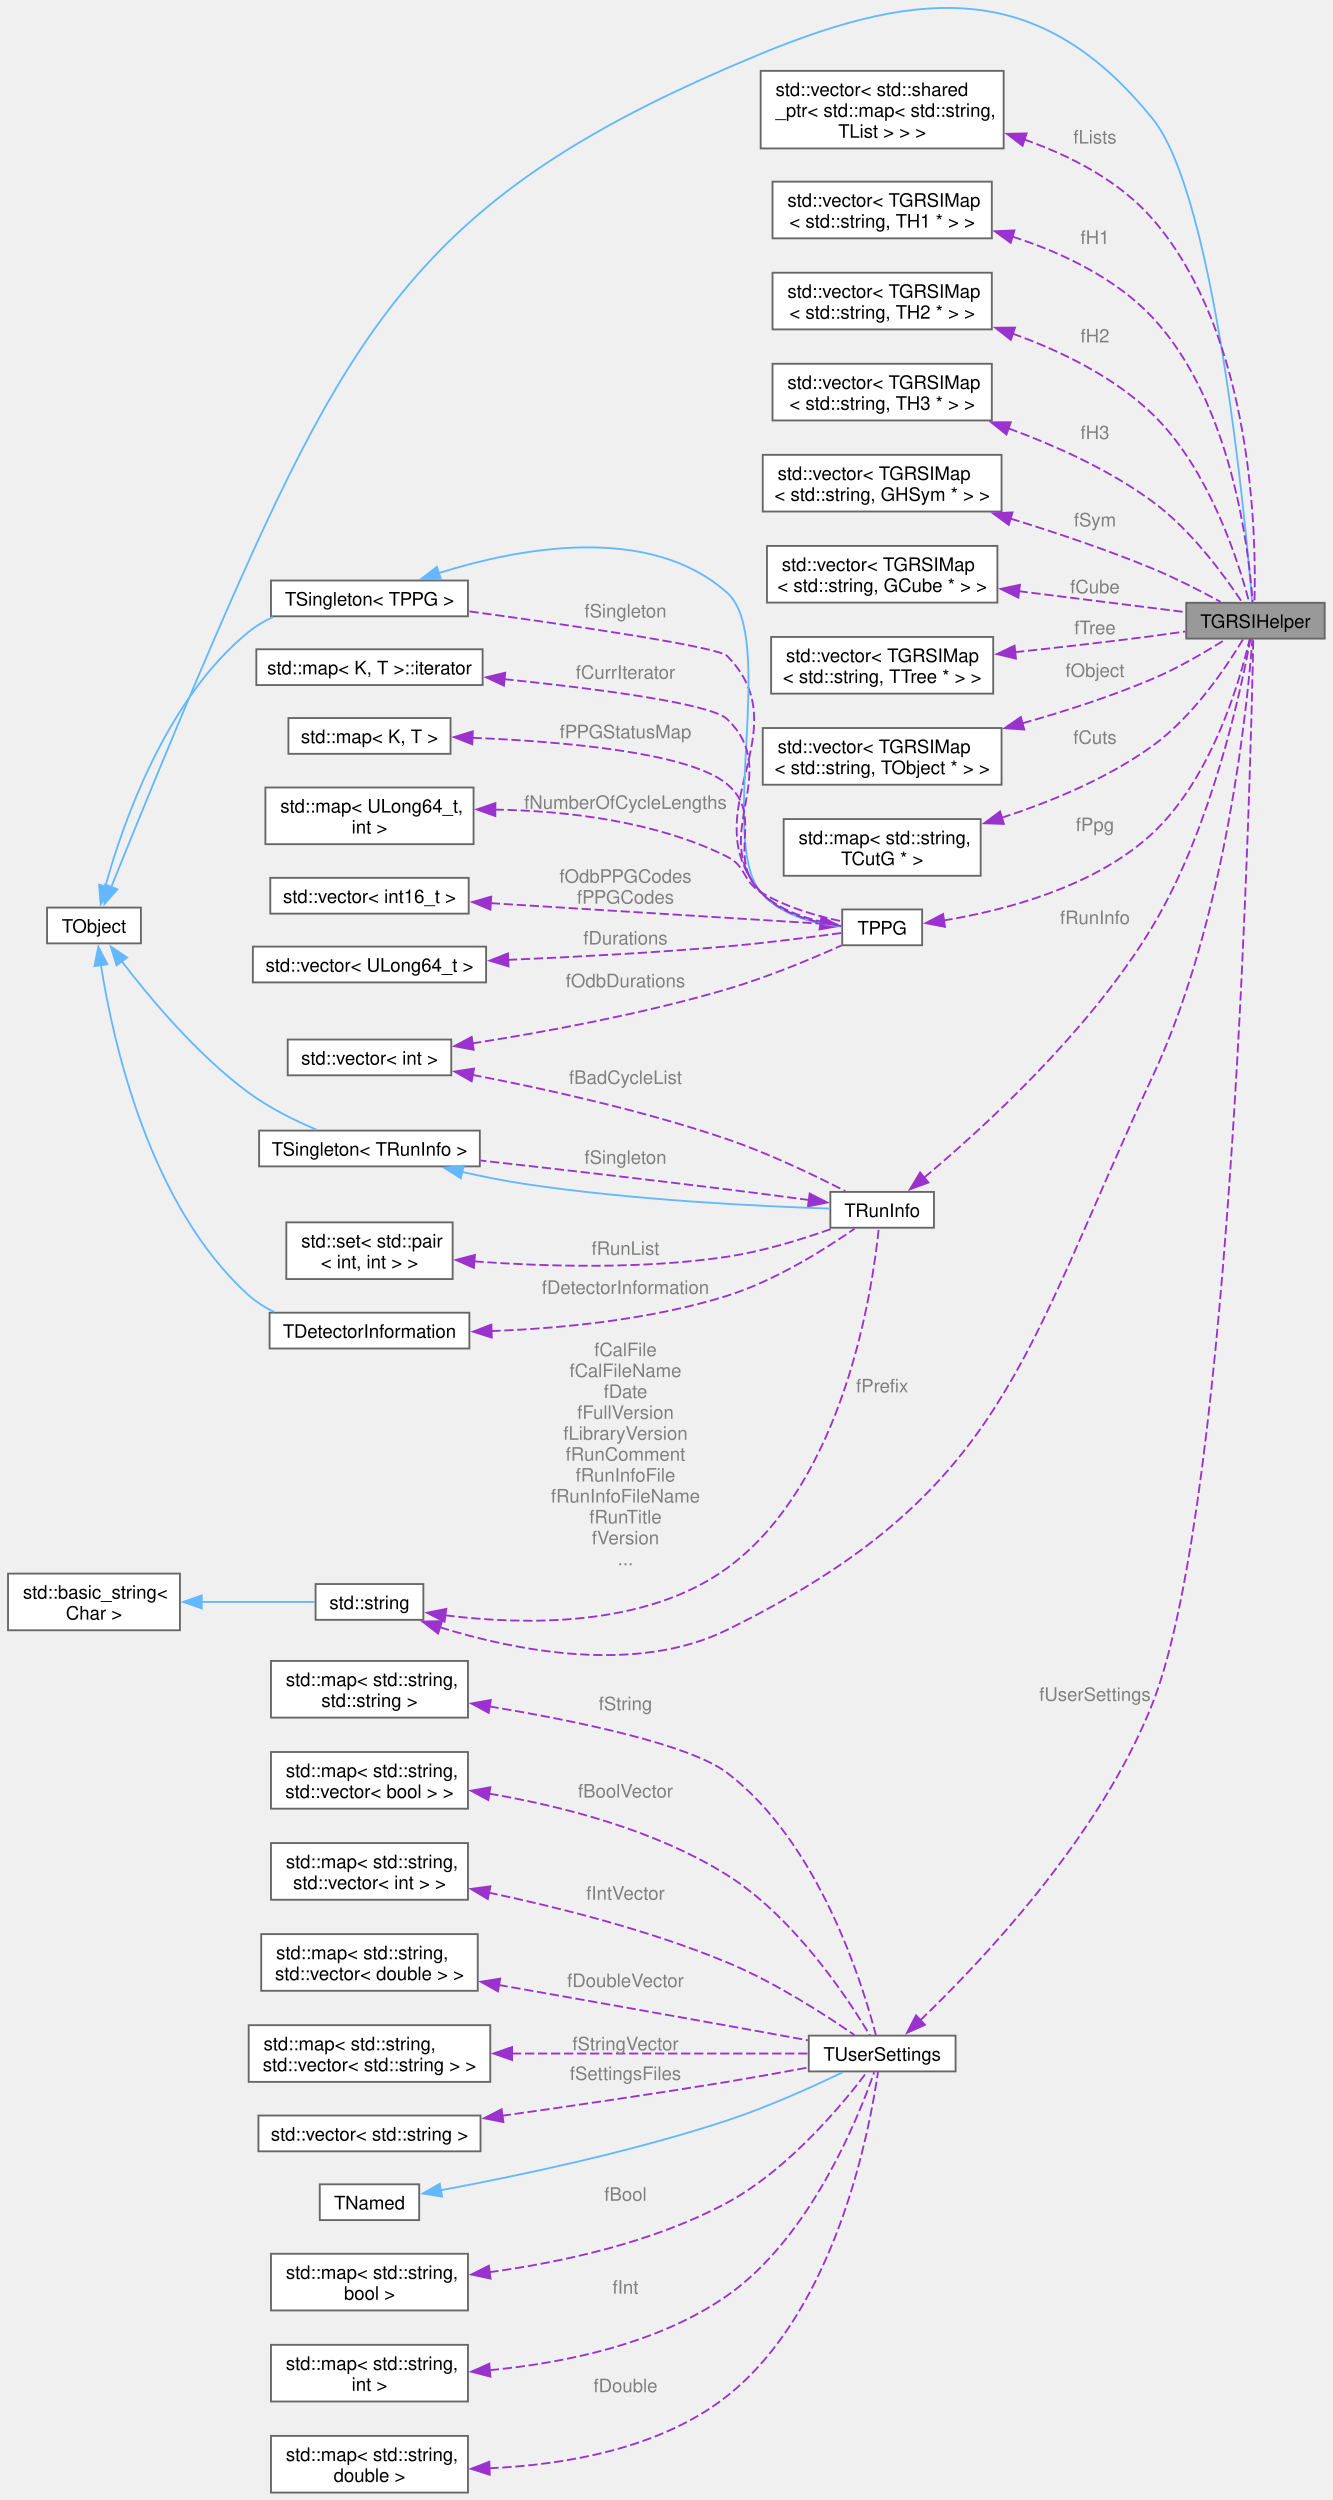
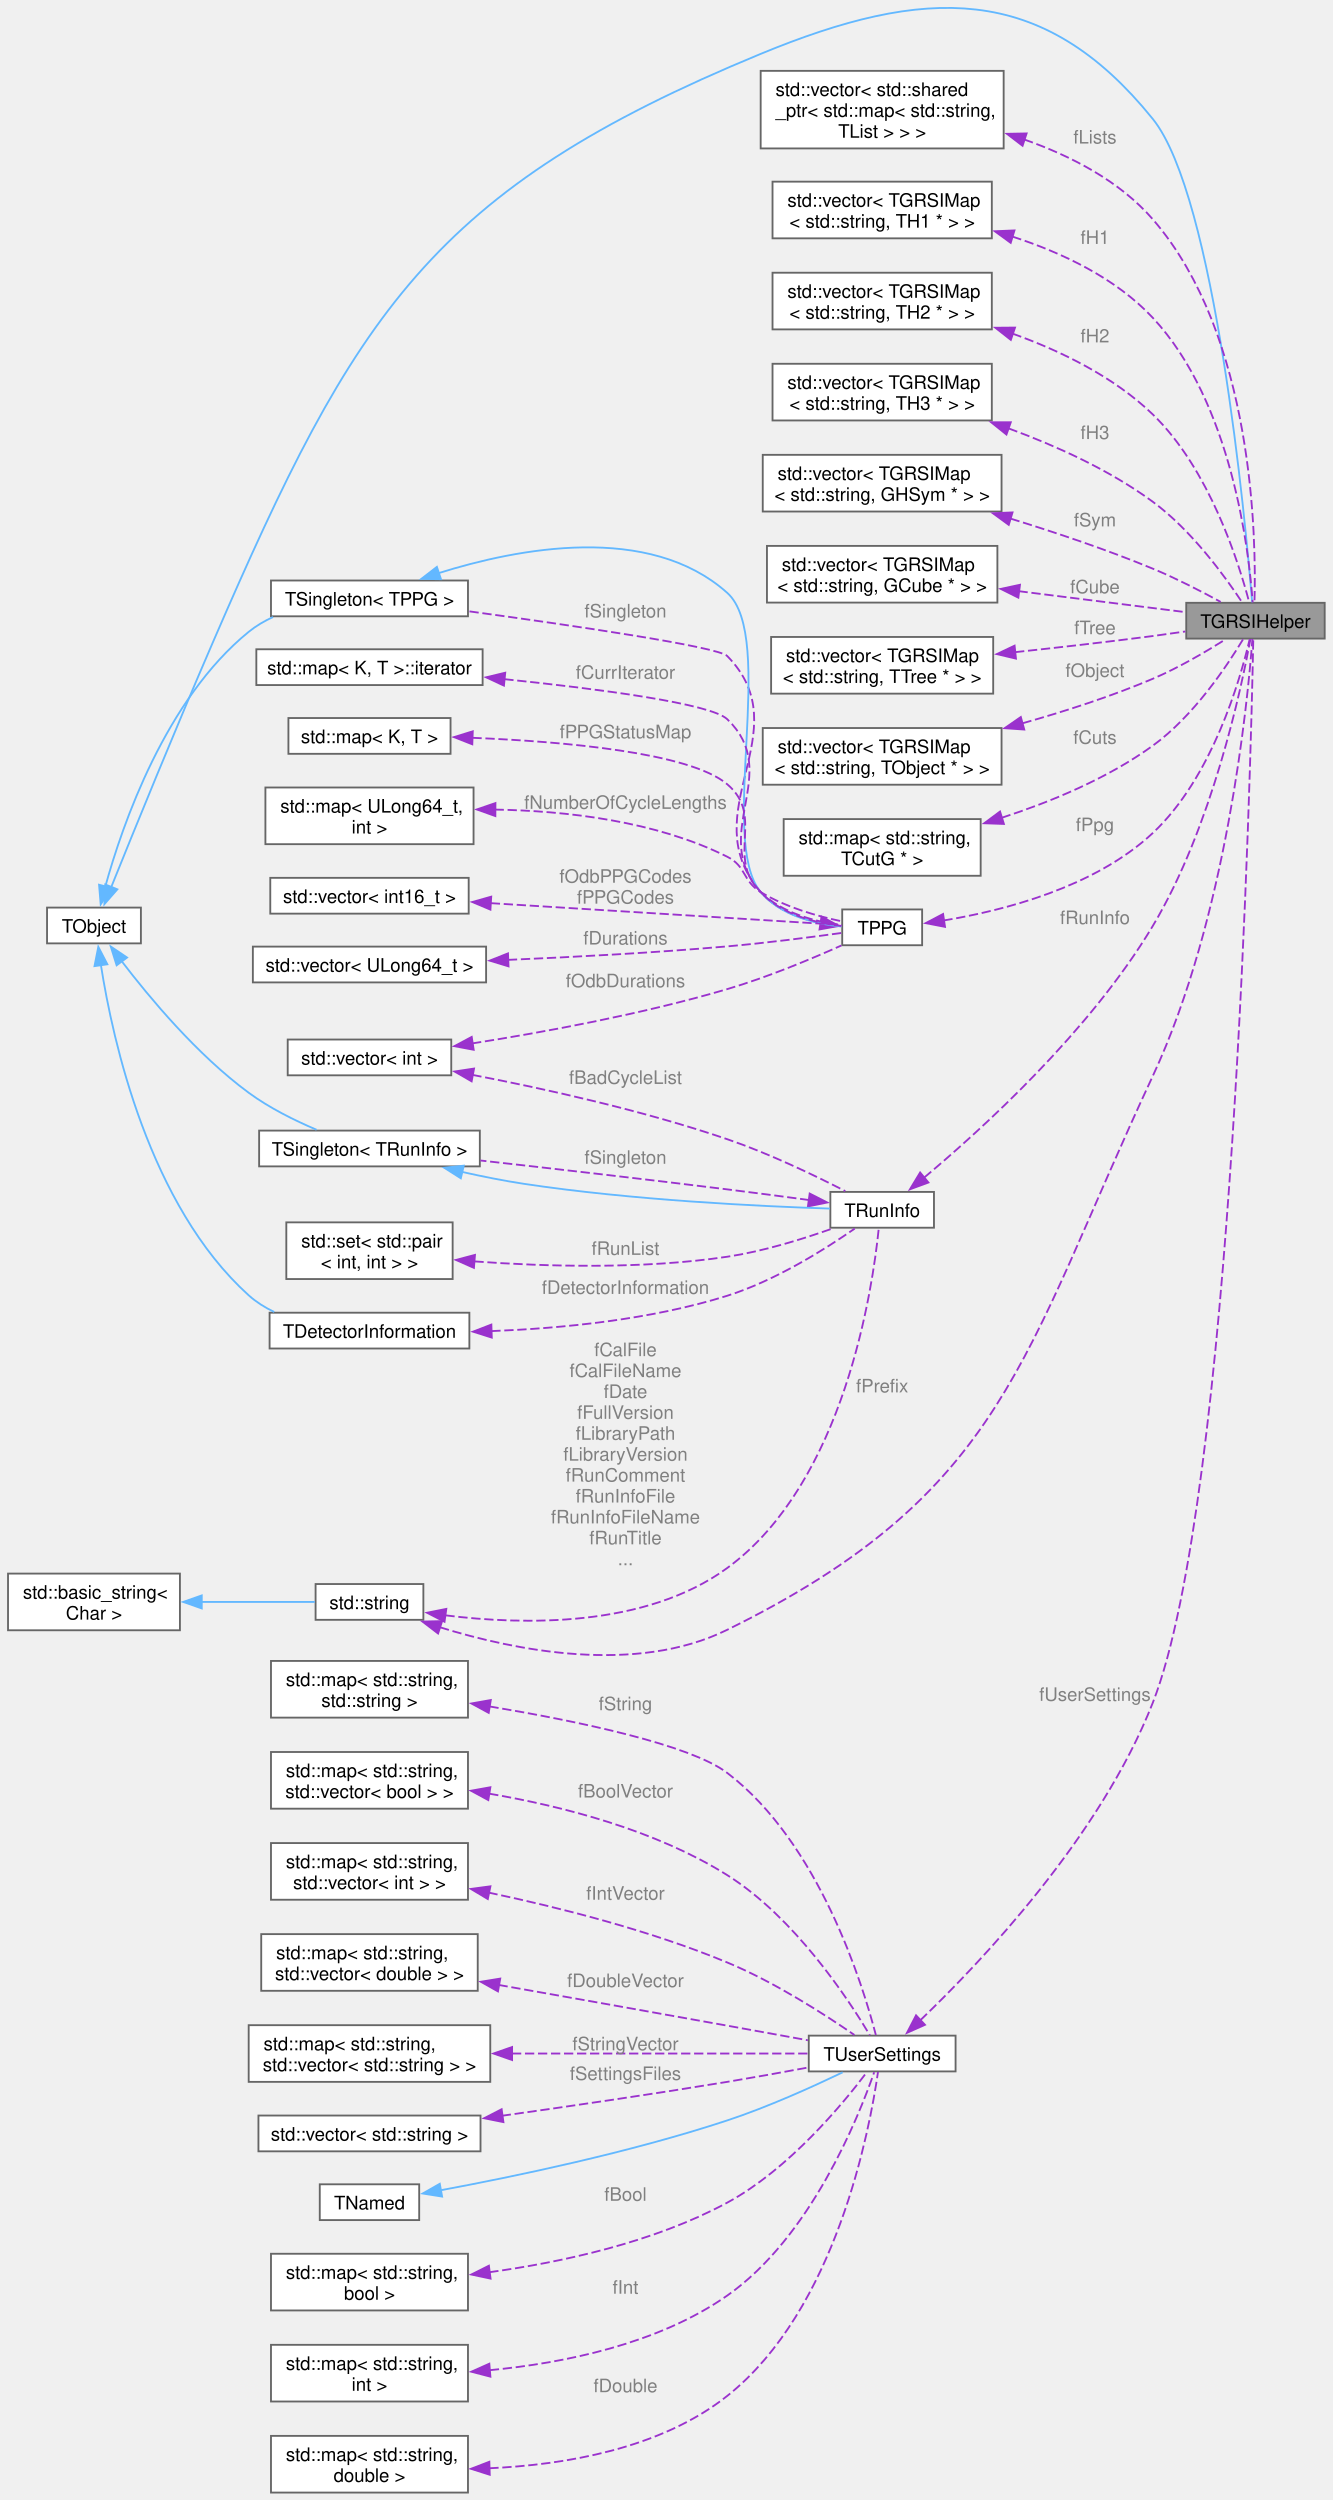
<svg xmlns="http://www.w3.org/2000/svg" xmlns:xlink="http://www.w3.org/1999/xlink" width="717pt" height="1345pt" viewBox="0.00 0.00 716.50 1345.25">
  <g id="graph0" class="graph" transform="scale(1 1) rotate(0) translate(4 1341.25)">
    <g id="Node000001" class="node">
      <g id="a_Node000001">
        <a xlink:title=" ">
          <polygon fill="#999999" stroke="#666666" points="708.5,-1016.88 634,-1016.88 634,-997.62 708.5,-997.62 708.5,-1016.88" />
          <text text-anchor="middle" x="671.25" y="-1003.38" font-family="Helvetica,sans-Serif" font-size="10.00">TGRSIHelper</text>
        </a>
      </g>
    </g>
    <g id="Node000002" class="node">
      <g id="a_Node000002">
        <a xlink:title=" ">
          <polygon fill="white" stroke="#666666" points="71.5,-852.88 21,-852.88 21,-833.62 71.5,-833.62 71.5,-852.88" />
          <text text-anchor="middle" x="46.25" y="-839.38" font-family="Helvetica,sans-Serif" font-size="10.00">TObject</text>
        </a>
      </g>
    </g>
    <g id="edge1_Node000001_Node000002" class="edge">
      <g id="a_edge1_Node000001_Node000002">
        <a xlink:title=" ">
          <path fill="none" stroke="#63b8ff" d="M55.54,-863.92C67.43,-893.41 90.13,-949.19 110.5,-996.25 186.75,-1172.44 227.53,-1239.02 405,-1312.25 492.87,-1348.51 556.31,-1351.23 616,-1277.25 649.55,-1235.67 665.87,-1060.9 669.47,-1017.19" />
          <polygon fill="#63b8ff" stroke="#63b8ff" points="58.83,-862.7 51.85,-854.73 52.33,-865.31 58.83,-862.7" />
        </a>
      </g>
    </g>
    <g id="Node000013" class="node">
      <g id="a_Node000013">
        <a xlink:href="class_t_singleton.html" target="_top" xlink:title=" ">
          <polygon fill="white" stroke="#666666" points="247.5,-1028.88 141.5,-1028.88 141.5,-1009.62 247.5,-1009.62 247.5,-1028.88" />
          <text text-anchor="middle" x="194.5" y="-1015.38" font-family="Helvetica,sans-Serif" font-size="10.00">TSingleton&lt; TPPG &gt;</text>
        </a>
      </g>
    </g>
    <g id="edge13_Node000013_Node000002" class="edge">
      <g id="a_edge13_Node000013_Node000002">
        <a xlink:title=" ">
          <path fill="none" stroke="#63b8ff" d="M52.3,-864.02C61.64,-897.9 84.83,-964.94 129.5,-1001.25 133.44,-1004.45 137.92,-1007.09 142.63,-1009.25" />
          <polygon fill="#63b8ff" stroke="#63b8ff" points="55.76,-863.41 49.86,-854.61 48.99,-865.17 55.76,-863.41" />
        </a>
      </g>
    </g>
    <g id="Node000021" class="node">
      <g id="a_Node000021">
        <a xlink:href="class_t_singleton.html" target="_top" xlink:title=" ">
          <polygon fill="white" stroke="#666666" points="253.88,-732.88 135.12,-732.88 135.12,-713.62 253.88,-713.62 253.88,-732.88" />
          <text text-anchor="middle" x="194.5" y="-719.38" font-family="Helvetica,sans-Serif" font-size="10.00">TSingleton&lt; TRunInfo &gt;</text>
        </a>
      </g>
    </g>
    <g id="edge23_Node000021_Node000002" class="edge">
      <g id="a_edge23_Node000021_Node000002">
        <a xlink:title=" ">
          <path fill="none" stroke="#63b8ff" d="M61.05,-824.17C76.11,-804.42 101.79,-773.64 129.5,-753.25 140.57,-745.1 154.2,-738.34 166.04,-733.32" />
          <polygon fill="#63b8ff" stroke="#63b8ff" points="58.44,-821.82 55.28,-831.93 64.06,-826 58.44,-821.82" />
        </a>
      </g>
    </g>
    <g id="Node000025" class="node">
      <g id="a_Node000025">
        <a xlink:href="class_t_detector_information.html" target="_top" xlink:title=" ">
          <polygon fill="white" stroke="#666666" points="248.25,-634.88 140.75,-634.88 140.75,-615.62 248.25,-615.62 248.25,-634.88" />
          <text text-anchor="middle" x="194.5" y="-621.38" font-family="Helvetica,sans-Serif" font-size="10.00">TDetectorInformation</text>
        </a>
      </g>
    </g>
    <g id="edge30_Node000025_Node000002" class="edge">
      <g id="a_edge30_Node000025_Node000002">
        <a xlink:title=" ">
          <path fill="none" stroke="#63b8ff" d="M50,-821.87C56.36,-781.23 75.89,-692.59 129.5,-644.25 133.55,-640.6 138.26,-637.65 143.27,-635.27" />
          <polygon fill="#63b8ff" stroke="#63b8ff" points="46.53,-821.37 48.58,-831.77 53.46,-822.36 46.53,-821.37" />
        </a>
      </g>
    </g>
    <g id="Node000003" class="node">
      <g id="a_Node000003">
        <a xlink:title=" ">
          <polygon fill="white" stroke="#666666" points="535.75,-1303.12 405,-1303.12 405,-1261.38 535.75,-1261.38 535.75,-1303.12" />
          <text text-anchor="start" x="413" y="-1289.62" font-family="Helvetica,sans-Serif" font-size="10.00">std::vector&lt; std::shared</text>
          <text text-anchor="start" x="413" y="-1278.38" font-family="Helvetica,sans-Serif" font-size="10.00">_ptr&lt; std::map&lt; std::string,</text>
          <text text-anchor="middle" x="470.38" y="-1267.12" font-family="Helvetica,sans-Serif" font-size="10.00"> TList &gt; &gt; &gt;</text>
        </a>
      </g>
    </g>
    <g id="edge2_Node000001_Node000003" class="edge">
      <g id="a_edge2_Node000001_Node000003">
        <a xlink:title=" ">
          <path fill="none" stroke="#9a32cd" stroke-dasharray="5,2" d="M546.77,-1266.21C571.95,-1257.38 598.12,-1243.86 616,-1223.25 670.49,-1160.47 671.72,-1050.79 670.71,-1017.27" />
          <polygon fill="#9a32cd" stroke="#9a32cd" points="545.92,-1262.8 537.5,-1269.24 548.1,-1269.45 545.92,-1262.8" />
        </a>
      </g>
      <text text-anchor="middle" x="584.88" y="-1264" font-family="Helvetica,sans-Serif" font-size="10.00" fill="grey"> fLists</text>
    </g>
    <g id="Node000004" class="node">
      <g id="a_Node000004">
        <a xlink:title=" ">
          <polygon fill="white" stroke="#666666" points="529.38,-1243.5 411.38,-1243.5 411.38,-1213 529.38,-1213 529.38,-1243.5" />
          <text text-anchor="start" x="419.38" y="-1230" font-family="Helvetica,sans-Serif" font-size="10.00">std::vector&lt; TGRSIMap</text>
          <text text-anchor="middle" x="470.38" y="-1218.75" font-family="Helvetica,sans-Serif" font-size="10.00">&lt; std::string, TH1 * &gt; &gt;</text>
        </a>
      </g>
    </g>
    <g id="edge3_Node000001_Node000004" class="edge">
      <g id="a_edge3_Node000001_Node000004">
        <a xlink:title=" ">
          <path fill="none" stroke="#9a32cd" stroke-dasharray="5,2" d="M540.43,-1213.95C567.15,-1205.29 596.04,-1191.63 616,-1170.25 658.53,-1124.68 667.78,-1044.88 669.74,-1017.11" />
          <polygon fill="#9a32cd" stroke="#9a32cd" points="539.54,-1210.56 530.99,-1216.81 541.57,-1217.26 539.54,-1210.56" />
        </a>
      </g>
      <text text-anchor="middle" x="584.88" y="-1210" font-family="Helvetica,sans-Serif" font-size="10.00" fill="grey"> fH1</text>
    </g>
    <g id="Node000005" class="node">
      <g id="a_Node000005">
        <a xlink:title=" ">
          <polygon fill="white" stroke="#666666" points="529.38,-1194.5 411.38,-1194.5 411.38,-1164 529.38,-1164 529.38,-1194.5" />
          <text text-anchor="start" x="419.38" y="-1181" font-family="Helvetica,sans-Serif" font-size="10.00">std::vector&lt; TGRSIMap</text>
          <text text-anchor="middle" x="470.38" y="-1169.75" font-family="Helvetica,sans-Serif" font-size="10.00">&lt; std::string, TH2 * &gt; &gt;</text>
        </a>
      </g>
    </g>
    <g id="edge4_Node000001_Node000005" class="edge">
      <g id="a_edge4_Node000001_Node000005">
        <a xlink:title=" ">
          <path fill="none" stroke="#9a32cd" stroke-dasharray="5,2" d="M540.51,-1161.74C566.69,-1152.34 595.17,-1138.4 616,-1118.25 646.52,-1088.72 662.28,-1038.47 667.86,-1017.21" />
          <polygon fill="#9a32cd" stroke="#9a32cd" points="539.61,-1158.35 531.28,-1164.89 541.87,-1164.98 539.61,-1158.35" />
        </a>
      </g>
      <text text-anchor="middle" x="584.88" y="-1157" font-family="Helvetica,sans-Serif" font-size="10.00" fill="grey"> fH2</text>
    </g>
    <g id="Node000006" class="node">
      <g id="a_Node000006">
        <a xlink:title=" ">
          <polygon fill="white" stroke="#666666" points="529.38,-1145.5 411.38,-1145.5 411.38,-1115 529.38,-1115 529.38,-1145.5" />
          <text text-anchor="start" x="419.38" y="-1132" font-family="Helvetica,sans-Serif" font-size="10.00">std::vector&lt; TGRSIMap</text>
          <text text-anchor="middle" x="470.38" y="-1120.75" font-family="Helvetica,sans-Serif" font-size="10.00">&lt; std::string, TH3 * &gt; &gt;</text>
        </a>
      </g>
    </g>
    <g id="edge5_Node000001_Node000006" class="edge">
      <g id="a_edge5_Node000001_Node000006">
        <a xlink:title=" ">
          <path fill="none" stroke="#9a32cd" stroke-dasharray="5,2" d="M538.39,-1110.73C564.14,-1101.29 592.87,-1088.26 616,-1071.25 636.89,-1055.89 654.95,-1030.95 664.03,-1017.18" />
          <polygon fill="#9a32cd" stroke="#9a32cd" points="537.25,-1107.42 528.99,-1114.05 539.58,-1114.02 537.25,-1107.42" />
        </a>
      </g>
      <text text-anchor="middle" x="584.88" y="-1105" font-family="Helvetica,sans-Serif" font-size="10.00" fill="grey"> fH3</text>
    </g>
    <g id="Node000007" class="node">
      <g id="a_Node000007">
        <a xlink:title=" ">
          <polygon fill="white" stroke="#666666" points="534.62,-1096.5 406.12,-1096.5 406.12,-1066 534.62,-1066 534.62,-1096.5" />
          <text text-anchor="start" x="414.12" y="-1083" font-family="Helvetica,sans-Serif" font-size="10.00">std::vector&lt; TGRSIMap</text>
          <text text-anchor="middle" x="470.38" y="-1071.75" font-family="Helvetica,sans-Serif" font-size="10.00">&lt; std::string, GHSym * &gt; &gt;</text>
        </a>
      </g>
    </g>
    <g id="edge6_Node000001_Node000007" class="edge">
      <g id="a_edge6_Node000001_Node000007">
        <a xlink:title=" ">
          <path fill="none" stroke="#9a32cd" stroke-dasharray="5,2" d="M539.48,-1062.18C563.93,-1054.65 591.51,-1045.38 616,-1035.25 628.54,-1030.06 642.1,-1023.06 652.53,-1017.36" />
          <polygon fill="#9a32cd" stroke="#9a32cd" points="538.49,-1058.82 529.94,-1065.07 540.52,-1065.52 538.49,-1058.82" />
        </a>
      </g>
      <text text-anchor="middle" x="584.88" y="-1058" font-family="Helvetica,sans-Serif" font-size="10.00" fill="grey"> fSym</text>
    </g>
    <g id="Node000008" class="node">
      <g id="a_Node000008">
        <a xlink:title=" ">
          <polygon fill="white" stroke="#666666" points="532.38,-1047.5 408.38,-1047.5 408.38,-1017 532.38,-1017 532.38,-1047.5" />
          <text text-anchor="start" x="416.38" y="-1034" font-family="Helvetica,sans-Serif" font-size="10.00">std::vector&lt; TGRSIMap</text>
          <text text-anchor="middle" x="470.38" y="-1022.75" font-family="Helvetica,sans-Serif" font-size="10.00">&lt; std::string, GCube * &gt; &gt;</text>
        </a>
      </g>
    </g>
    <g id="edge7_Node000001_Node000008" class="edge">
      <g id="a_edge7_Node000001_Node000008">
        <a xlink:title=" ">
          <path fill="none" stroke="#9a32cd" stroke-dasharray="5,2" d="M543.74,-1023.15C574.32,-1019.31 608.6,-1015 633.75,-1011.84" />
          <polygon fill="#9a32cd" stroke="#9a32cd" points="543.65,-1019.64 534.17,-1024.36 544.53,-1026.58 543.65,-1019.64" />
        </a>
      </g>
      <text text-anchor="middle" x="584.88" y="-1022" font-family="Helvetica,sans-Serif" font-size="10.00" fill="grey"> fCube</text>
    </g>
    <g id="Node000009" class="node">
      <g id="a_Node000009">
        <a xlink:title=" ">
          <polygon fill="white" stroke="#666666" points="530.12,-998.5 410.62,-998.5 410.62,-968 530.12,-968 530.12,-998.5" />
          <text text-anchor="start" x="418.62" y="-985" font-family="Helvetica,sans-Serif" font-size="10.00">std::vector&lt; TGRSIMap</text>
          <text text-anchor="middle" x="470.38" y="-973.75" font-family="Helvetica,sans-Serif" font-size="10.00">&lt; std::string, TTree * &gt; &gt;</text>
        </a>
      </g>
    </g>
    <g id="edge8_Node000001_Node000009" class="edge">
      <g id="a_edge8_Node000001_Node000009">
        <a xlink:title=" ">
          <path fill="none" stroke="#9a32cd" stroke-dasharray="5,2" d="M541.88,-990.32C565.47,-992.85 591.89,-995.86 616,-999 621.67,-999.74 627.66,-1000.59 633.51,-1001.45" />
          <polygon fill="#9a32cd" stroke="#9a32cd" points="542.37,-986.85 532.05,-989.28 541.63,-993.82 542.37,-986.85" />
        </a>
      </g>
      <text text-anchor="middle" x="584.88" y="-1000" font-family="Helvetica,sans-Serif" font-size="10.00" fill="grey"> fTree</text>
    </g>
    <g id="Node000010" class="node">
      <g id="a_Node000010">
        <a xlink:title=" ">
          <polygon fill="white" stroke="#666666" points="534.62,-949.5 406.12,-949.5 406.12,-919 534.62,-919 534.62,-949.5" />
          <text text-anchor="start" x="414.12" y="-936" font-family="Helvetica,sans-Serif" font-size="10.00">std::vector&lt; TGRSIMap</text>
          <text text-anchor="middle" x="470.38" y="-924.75" font-family="Helvetica,sans-Serif" font-size="10.00">&lt; std::string, TObject * &gt; &gt;</text>
        </a>
      </g>
    </g>
    <g id="edge9_Node000001_Node000010" class="edge">
      <g id="a_edge9_Node000001_Node000010">
        <a xlink:title=" ">
          <path fill="none" stroke="#9a32cd" stroke-dasharray="5,2" d="M545.86,-952.04C568.76,-958.49 593.78,-966.56 616,-976 629.8,-981.87 644.49,-990.49 655.1,-997.19" />
          <polygon fill="#9a32cd" stroke="#9a32cd" points="546.84,-948.68 536.27,-949.41 544.98,-955.43 546.84,-948.68" />
        </a>
      </g>
      <text text-anchor="middle" x="584.88" y="-977" font-family="Helvetica,sans-Serif" font-size="10.00" fill="grey"> fObject</text>
    </g>
    <g id="Node000011" class="node">
      <g id="a_Node000011">
        <a xlink:title=" ">
          <polygon fill="white" stroke="#666666" points="523.38,-900.5 417.38,-900.5 417.38,-870 523.38,-870 523.38,-900.5" />
          <text text-anchor="start" x="425.38" y="-887" font-family="Helvetica,sans-Serif" font-size="10.00">std::map&lt; std::string,</text>
          <text text-anchor="middle" x="470.38" y="-875.75" font-family="Helvetica,sans-Serif" font-size="10.00"> TCutG * &gt;</text>
        </a>
      </g>
    </g>
    <g id="edge10_Node000001_Node000011" class="edge">
      <g id="a_edge10_Node000001_Node000011">
        <a xlink:title=" ">
          <path fill="none" stroke="#9a32cd" stroke-dasharray="5,2" d="M534.65,-901.18C561.37,-909.86 591.83,-922.49 616,-940 637.87,-955.84 655.8,-982.65 664.53,-997.18" />
          <polygon fill="#9a32cd" stroke="#9a32cd" points="535.88,-897.89 525.29,-898.26 533.8,-904.58 535.88,-897.89" />
        </a>
      </g>
      <text text-anchor="middle" x="584.88" y="-941" font-family="Helvetica,sans-Serif" font-size="10.00" fill="grey"> fCuts</text>
    </g>
    <g id="Node000012" class="node">
      <g id="a_Node000012">
        <a xlink:href="class_t_p_p_g.html" target="_top" xlink:title=" ">
          <polygon fill="white" stroke="#666666" points="491.88,-851.88 448.88,-851.88 448.88,-832.62 491.88,-832.62 491.88,-851.88" />
          <text text-anchor="middle" x="470.38" y="-838.38" font-family="Helvetica,sans-Serif" font-size="10.00">TPPG</text>
        </a>
      </g>
    </g>
    <g id="edge11_Node000001_Node000012" class="edge">
      <g id="a_edge11_Node000001_Node000012">
        <a xlink:title=" ">
          <path fill="none" stroke="#9a32cd" stroke-dasharray="5,2" d="M503.3,-845.92C535.45,-851.17 584.68,-863.69 616,-893 647.91,-922.85 662.99,-975.33 668.12,-997.22" />
          <polygon fill="#9a32cd" stroke="#9a32cd" points="504.19,-842.51 493.78,-844.51 503.16,-849.44 504.19,-842.51" />
        </a>
      </g>
      <text text-anchor="middle" x="584.88" y="-894" font-family="Helvetica,sans-Serif" font-size="10.00" fill="grey"> fPpg</text>
    </g>
    <g id="edge14_Node000013_Node000012" class="edge">
      <g id="a_edge14_Node000013_Node000012">
        <a xlink:title=" ">
          <path fill="none" stroke="#9a32cd" stroke-dasharray="5,2" d="M437.2,-844.56C425.44,-847.06 413.05,-851.92 405,-861.25 367.74,-904.4 426.91,-947.54 387,-988.25 382.09,-993.26 302.56,-1004.86 247.55,-1012.37" />
          <polygon fill="#9a32cd" stroke="#9a32cd" points="437.74,-848.02 447.08,-843.01 436.66,-841.11 437.74,-848.02" />
        </a>
      </g>
      <text text-anchor="middle" x="332.25" y="-1009" font-family="Helvetica,sans-Serif" font-size="10.00" fill="grey"> fSingleton</text>
    </g>
    <g id="edge12_Node000012_Node000013" class="edge">
      <g id="a_edge12_Node000012_Node000013">
        <a xlink:title=" ">
          <path fill="none" stroke="#63b8ff" d="M231.68,-1032.84C274.39,-1046.27 344.91,-1059.9 387,-1022.25 413.83,-998.25 381.87,-888.84 405,-861.25 415.55,-848.66 434.01,-844.17 448.46,-842.68" />
          <polygon fill="#63b8ff" stroke="#63b8ff" points="232.97,-1029.58 222.38,-1029.75 230.77,-1036.22 232.97,-1029.58" />
        </a>
      </g>
    </g>
    <g id="Node000014" class="node">
      <g id="a_Node000014">
        <a xlink:title=" ">
          <polygon fill="white" stroke="#666666" points="255.38,-991.88 133.62,-991.88 133.62,-972.62 255.38,-972.62 255.38,-991.88" />
          <text text-anchor="middle" x="194.5" y="-978.38" font-family="Helvetica,sans-Serif" font-size="10.00">std::map&lt; K, T &gt;::iterator</text>
        </a>
      </g>
    </g>
    <g id="edge15_Node000012_Node000014" class="edge">
      <g id="a_edge15_Node000012_Node000014">
        <a xlink:title=" ">
          <path fill="none" stroke="#9a32cd" stroke-dasharray="5,2" d="M267.04,-975.8C317.71,-970.56 378.18,-962.68 387,-954.25 417.45,-925.17 376.69,-892.41 405,-861.25 415.97,-849.18 434.19,-844.62 448.46,-842.98" />
          <polygon fill="#9a32cd" stroke="#9a32cd" points="266.85,-972.3 257.25,-976.79 267.55,-979.26 266.85,-972.3" />
        </a>
      </g>
      <text text-anchor="middle" x="332.25" y="-976" font-family="Helvetica,sans-Serif" font-size="10.00" fill="grey"> fCurrIterator</text>
    </g>
    <g id="Node000015" class="node">
      <g id="a_Node000015">
        <a xlink:title=" ">
          <polygon fill="white" stroke="#666666" points="238.12,-954.88 150.88,-954.88 150.88,-935.62 238.12,-935.62 238.12,-954.88" />
          <text text-anchor="middle" x="194.5" y="-941.38" font-family="Helvetica,sans-Serif" font-size="10.00">std::map&lt; K, T &gt;</text>
        </a>
      </g>
    </g>
    <g id="edge16_Node000012_Node000015" class="edge">
      <g id="a_edge16_Node000012_Node000015">
        <a xlink:title=" ">
          <path fill="none" stroke="#9a32cd" stroke-dasharray="5,2" d="M249.89,-944.24C299.1,-942.22 366.85,-936.31 387,-919.25 407.6,-901.81 385.78,-880.2 405,-861.25 416.53,-849.88 434.52,-845.25 448.55,-843.4" />
          <polygon fill="#9a32cd" stroke="#9a32cd" points="249.82,-940.74 239.96,-944.6 250.08,-947.74 249.82,-940.74" />
        </a>
      </g>
      <text text-anchor="middle" x="332.25" y="-944" font-family="Helvetica,sans-Serif" font-size="10.00" fill="grey"> fPPGStatusMap</text>
    </g>
    <g id="Node000016" class="node">
      <g id="a_Node000016">
        <a xlink:title=" ">
          <polygon fill="white" stroke="#666666" points="250.5,-917.5 138.5,-917.5 138.5,-887 250.5,-887 250.5,-917.5" />
          <text text-anchor="start" x="146.5" y="-904" font-family="Helvetica,sans-Serif" font-size="10.00">std::map&lt; ULong64_t,</text>
          <text text-anchor="middle" x="194.5" y="-892.75" font-family="Helvetica,sans-Serif" font-size="10.00"> int &gt;</text>
        </a>
      </g>
    </g>
    <g id="edge17_Node000012_Node000016" class="edge">
      <g id="a_edge17_Node000012_Node000016">
        <a xlink:title=" ">
          <path fill="none" stroke="#9a32cd" stroke-dasharray="5,2" d="M261.81,-905.62C300.22,-904.96 348.45,-899.51 387,-880.25 397.41,-875.05 395.08,-867.33 405,-861.25 418.31,-853.09 435.33,-848.27 448.52,-845.52" />
          <polygon fill="#9a32cd" stroke="#9a32cd" points="262.23,-902.12 252.25,-905.68 262.27,-909.12 262.23,-902.12" />
        </a>
      </g>
      <text text-anchor="middle" x="332.25" y="-906" font-family="Helvetica,sans-Serif" font-size="10.00" fill="grey"> fNumberOfCycleLengths</text>
    </g>
    <g id="Node000017" class="node">
      <g id="a_Node000017">
        <a xlink:title=" ">
          <polygon fill="white" stroke="#666666" points="247.88,-868.88 141.12,-868.88 141.12,-849.62 247.88,-849.62 247.88,-868.88" />
          <text text-anchor="middle" x="194.5" y="-855.38" font-family="Helvetica,sans-Serif" font-size="10.00">std::vector&lt; int16_t &gt;</text>
        </a>
      </g>
    </g>
    <g id="edge18_Node000012_Node000017" class="edge">
      <g id="a_edge18_Node000012_Node000017">
        <a xlink:title=" ">
          <path fill="none" stroke="#9a32cd" stroke-dasharray="5,2" d="M259.75,-855.26C320.81,-851.47 409.01,-846 448.68,-843.53" />
          <polygon fill="#9a32cd" stroke="#9a32cd" points="259.58,-851.77 249.82,-855.88 260.01,-858.75 259.58,-851.77" />
        </a>
      </g>
      <text text-anchor="middle" x="332.25" y="-866.25" font-family="Helvetica,sans-Serif" font-size="10.00" fill="grey"> fOdbPPGCodes</text>
      <text text-anchor="middle" x="332.25" y="-855" font-family="Helvetica,sans-Serif" font-size="10.00" fill="grey">fPPGCodes</text>
    </g>
    <g id="Node000018" class="node">
      <g id="a_Node000018">
        <a xlink:title=" ">
          <polygon fill="white" stroke="#666666" points="238.5,-781.88 150.5,-781.88 150.5,-762.62 238.5,-762.62 238.5,-781.88" />
          <text text-anchor="middle" x="194.5" y="-768.38" font-family="Helvetica,sans-Serif" font-size="10.00">std::vector&lt; int &gt;</text>
        </a>
      </g>
    </g>
    <g id="edge19_Node000012_Node000018" class="edge">
      <g id="a_edge19_Node000012_Node000018">
        <a xlink:title=" ">
          <path fill="none" stroke="#9a32cd" stroke-dasharray="5,2" d="M249.69,-779.77C288.4,-785.84 341.49,-795.59 387,-809 408.45,-815.32 432.03,-825.15 448.44,-832.48" />
          <polygon fill="#9a32cd" stroke="#9a32cd" points="250.57,-776.37 240.16,-778.31 249.51,-783.29 250.57,-776.37" />
        </a>
      </g>
      <text text-anchor="middle" x="332.25" y="-810" font-family="Helvetica,sans-Serif" font-size="10.00" fill="grey"> fOdbDurations</text>
    </g>
    <g id="Node000020" class="node">
      <g id="a_Node000020">
        <a xlink:href="class_t_run_info.html" target="_top" xlink:title=" ">
          <polygon fill="white" stroke="#666666" points="498.25,-699.88 442.5,-699.88 442.5,-680.62 498.25,-680.62 498.25,-699.88" />
          <text text-anchor="middle" x="470.38" y="-686.38" font-family="Helvetica,sans-Serif" font-size="10.00">TRunInfo</text>
        </a>
      </g>
    </g>
    <g id="edge28_Node000020_Node000018" class="edge">
      <g id="a_edge28_Node000020_Node000018">
        <a xlink:title=" ">
          <path fill="none" stroke="#9a32cd" stroke-dasharray="5,2" d="M249.85,-762.87C288.64,-755.42 341.75,-743.7 387,-728.25 409.51,-720.57 434.12,-708.73 450.53,-700.31" />
          <polygon fill="#9a32cd" stroke="#9a32cd" points="249.47,-759.38 240.29,-764.67 250.76,-766.26 249.47,-759.38" />
        </a>
      </g>
      <text text-anchor="middle" x="332.25" y="-758" font-family="Helvetica,sans-Serif" font-size="10.00" fill="grey"> fBadCycleList</text>
    </g>
    <g id="Node000019" class="node">
      <g id="a_Node000019">
        <a xlink:title=" ">
          <polygon fill="white" stroke="#666666" points="257.25,-831.88 131.75,-831.88 131.75,-812.62 257.25,-812.62 257.25,-831.88" />
          <text text-anchor="middle" x="194.5" y="-818.38" font-family="Helvetica,sans-Serif" font-size="10.00">std::vector&lt; ULong64_t &gt;</text>
        </a>
      </g>
    </g>
    <g id="edge20_Node000012_Node000019" class="edge">
      <g id="a_edge20_Node000012_Node000019">
        <a xlink:title=" ">
          <path fill="none" stroke="#9a32cd" stroke-dasharray="5,2" d="M268.97,-824.74C304.64,-826.26 348.1,-828.59 387,-832 407.96,-833.84 431.81,-836.91 448.43,-839.22" />
          <polygon fill="#9a32cd" stroke="#9a32cd" points="269.32,-821.25 259.19,-824.33 269.03,-828.24 269.32,-821.25" />
        </a>
      </g>
      <text text-anchor="middle" x="332.25" y="-833" font-family="Helvetica,sans-Serif" font-size="10.00" fill="grey"> fDurations</text>
    </g>
    <g id="edge21_Node000001_Node000020" class="edge">
      <g id="a_edge21_Node000001_Node000020">
        <a xlink:title=" ">
          <path fill="none" stroke="#9a32cd" stroke-dasharray="5,2" d="M492.95,-707.57C524.26,-733.78 582.22,-786.46 616,-843 647.88,-896.36 663.68,-970.82 668.55,-997.37" />
          <polygon fill="#9a32cd" stroke="#9a32cd" points="495.26,-704.94 485.32,-701.28 490.81,-710.34 495.26,-704.94" />
        </a>
      </g>
      <text text-anchor="middle" x="584.88" y="-844" font-family="Helvetica,sans-Serif" font-size="10.00" fill="grey"> fRunInfo</text>
    </g>
    <g id="edge24_Node000021_Node000020" class="edge">
      <g id="a_edge24_Node000021_Node000020">
        <a xlink:title=" ">
          <path fill="none" stroke="#9a32cd" stroke-dasharray="5,2" d="M431.16,-695.5C417.27,-697.37 401.43,-699.46 387,-701.25 342.5,-706.78 292.12,-712.55 254.2,-716.79" />
          <polygon fill="#9a32cd" stroke="#9a32cd" points="431.37,-699.01 440.81,-694.19 430.43,-692.07 431.37,-699.01" />
        </a>
      </g>
      <text text-anchor="middle" x="332.25" y="-715" font-family="Helvetica,sans-Serif" font-size="10.00" fill="grey"> fSingleton</text>
    </g>
    <g id="edge22_Node000020_Node000021" class="edge">
      <g id="a_edge22_Node000020_Node000021">
        <a xlink:title=" ">
          <path fill="none" stroke="#63b8ff" d="M244.28,-710.64C255.15,-708.2 266.67,-705.89 277.5,-704.25 335.79,-695.43 404.91,-692.11 442.22,-690.91" />
          <polygon fill="#63b8ff" stroke="#63b8ff" points="243.65,-707.2 234.71,-712.87 245.24,-714.01 243.65,-707.2" />
        </a>
      </g>
    </g>
    <g id="Node000022" class="node">
      <g id="a_Node000022">
        <a xlink:title=" ">
          <polygon fill="white" stroke="#666666" points="223.5,-488.88 165.5,-488.88 165.5,-469.62 223.5,-469.62 223.5,-488.88" />
          <text text-anchor="middle" x="194.5" y="-475.38" font-family="Helvetica,sans-Serif" font-size="10.00">std::string</text>
        </a>
      </g>
    </g>
    <g id="edge42_Node000001_Node000022" class="edge">
      <g id="a_edge42_Node000001_Node000022">
        <a xlink:title=" ">
          <path fill="none" stroke="#9a32cd" stroke-dasharray="5,2" d="M232.45,-465.61C272.64,-453.13 337.75,-439.98 387,-464.25 536.83,-538.07 545.37,-610.88 616,-762.25 655.79,-847.52 667.06,-963.32 669.6,-997.42" />
          <polygon fill="#9a32cd" stroke="#9a32cd" points="231.41,-462.26 222.99,-468.69 233.59,-468.92 231.41,-462.26" />
        </a>
      </g>
      <text text-anchor="middle" x="470.38" y="-592" font-family="Helvetica,sans-Serif" font-size="10.00" fill="grey"> fPrefix</text>
    </g>
    <g id="edge25_Node000020_Node000022" class="edge">
      <g id="a_edge25_Node000020_Node000022">
        <a xlink:title=" ">
          <path fill="none" stroke="#9a32cd" stroke-dasharray="5,2" d="M235.35,-472.04C277.21,-466.77 342.97,-465.33 387,-497.5 450.18,-543.66 465.34,-648.24 468.57,-680.55" />
          <polygon fill="#9a32cd" stroke="#9a32cd" points="234.87,-468.57 225.45,-473.43 235.84,-475.5 234.87,-468.57" />
        </a>
      </g>
      <text text-anchor="middle" x="332.25" y="-611.5" font-family="Helvetica,sans-Serif" font-size="10.00" fill="grey"> fCalFile</text>
      <text text-anchor="middle" x="332.25" y="-600.25" font-family="Helvetica,sans-Serif" font-size="10.00" fill="grey">fCalFileName</text>
      <text text-anchor="middle" x="332.25" y="-589" font-family="Helvetica,sans-Serif" font-size="10.00" fill="grey">fDate</text>
      <text text-anchor="middle" x="332.25" y="-577.75" font-family="Helvetica,sans-Serif" font-size="10.00" fill="grey">fFullVersion</text>
-       <text text-anchor="middle" x="332.25" y="-566.5" font-family="Helvetica,sans-Serif" font-size="10.00" fill="grey">fLibraryVersion</text>
-       <text text-anchor="middle" x="332.25" y="-555.25" font-family="Helvetica,sans-Serif" font-size="10.00" fill="grey">fRunComment</text>
-       <text text-anchor="middle" x="332.25" y="-544" font-family="Helvetica,sans-Serif" font-size="10.00" fill="grey">fRunInfoFile</text>
-       <text text-anchor="middle" x="332.25" y="-532.75" font-family="Helvetica,sans-Serif" font-size="10.00" fill="grey">fRunInfoFileName</text>
-       <text text-anchor="middle" x="332.25" y="-521.5" font-family="Helvetica,sans-Serif" font-size="10.00" fill="grey">fRunTitle</text>
-       <text text-anchor="middle" x="332.25" y="-510.25" font-family="Helvetica,sans-Serif" font-size="10.00" fill="grey">fVersion</text>
+       <text text-anchor="middle" x="332.25" y="-566.5" font-family="Helvetica,sans-Serif" font-size="10.00" fill="grey">fLibraryPath</text>
+       <text text-anchor="middle" x="332.25" y="-555.25" font-family="Helvetica,sans-Serif" font-size="10.00" fill="grey">fLibraryVersion</text>
+       <text text-anchor="middle" x="332.25" y="-544" font-family="Helvetica,sans-Serif" font-size="10.00" fill="grey">fRunComment</text>
+       <text text-anchor="middle" x="332.25" y="-532.75" font-family="Helvetica,sans-Serif" font-size="10.00" fill="grey">fRunInfoFile</text>
+       <text text-anchor="middle" x="332.25" y="-521.5" font-family="Helvetica,sans-Serif" font-size="10.00" fill="grey">fRunInfoFileName</text>
+       <text text-anchor="middle" x="332.25" y="-510.25" font-family="Helvetica,sans-Serif" font-size="10.00" fill="grey">fRunTitle</text>
      <text text-anchor="middle" x="332.25" y="-499" font-family="Helvetica,sans-Serif" font-size="10.00" fill="grey">...</text>
    </g>
    <g id="Node000023" class="node">
      <g id="a_Node000023">
        <a xlink:title=" ">
          <polygon fill="white" stroke="#666666" points="92.5,-494.5 0,-494.5 0,-464 92.5,-464 92.5,-494.5" />
          <text text-anchor="start" x="8" y="-481" font-family="Helvetica,sans-Serif" font-size="10.00">std::basic_string&lt;</text>
          <text text-anchor="middle" x="46.25" y="-469.75" font-family="Helvetica,sans-Serif" font-size="10.00"> Char &gt;</text>
        </a>
      </g>
    </g>
    <g id="edge26_Node000022_Node000023" class="edge">
      <g id="a_edge26_Node000022_Node000023">
        <a xlink:title=" ">
          <path fill="none" stroke="#63b8ff" d="M104.09,-479.25C124.99,-479.25 147.75,-479.25 165.08,-479.25" />
          <polygon fill="#63b8ff" stroke="#63b8ff" points="104.24,-475.75 94.24,-479.25 104.24,-482.75 104.24,-475.75" />
        </a>
      </g>
    </g>
    <g id="Node000024" class="node">
      <g id="a_Node000024">
        <a xlink:title=" ">
          <polygon fill="white" stroke="#666666" points="239.25,-683.5 149.75,-683.5 149.75,-653 239.25,-653 239.25,-683.5" />
          <text text-anchor="start" x="157.75" y="-670" font-family="Helvetica,sans-Serif" font-size="10.00">std::set&lt; std::pair</text>
          <text text-anchor="middle" x="194.5" y="-658.75" font-family="Helvetica,sans-Serif" font-size="10.00">&lt; int, int &gt; &gt;</text>
        </a>
      </g>
    </g>
    <g id="edge27_Node000020_Node000024" class="edge">
      <g id="a_edge27_Node000020_Node000024">
        <a xlink:title=" ">
          <path fill="none" stroke="#9a32cd" stroke-dasharray="5,2" d="M250.96,-662.49C289.36,-659.68 341.55,-658.19 387,-665 406.38,-667.9 427.49,-674.45 443.5,-680.15" />
          <polygon fill="#9a32cd" stroke="#9a32cd" points="250.7,-659 241.01,-663.28 251.26,-665.98 250.7,-659" />
        </a>
      </g>
      <text text-anchor="middle" x="332.25" y="-666" font-family="Helvetica,sans-Serif" font-size="10.00" fill="grey"> fRunList</text>
    </g>
    <g id="edge29_Node000020_Node000025" class="edge">
      <g id="a_edge29_Node000020_Node000025">
        <a xlink:title=" ">
          <path fill="none" stroke="#9a32cd" stroke-dasharray="5,2" d="M260.05,-624.98C297.82,-626.44 345.99,-631.11 387,-644 412.97,-652.17 439.9,-669.19 455.62,-680.15" />
          <polygon fill="#9a32cd" stroke="#9a32cd" points="260.3,-621.49 250.2,-624.68 260.08,-628.49 260.3,-621.49" />
        </a>
      </g>
      <text text-anchor="middle" x="332.25" y="-645" font-family="Helvetica,sans-Serif" font-size="10.00" fill="grey"> fDetectorInformation</text>
    </g>
    <g id="Node000026" class="node">
      <g id="a_Node000026">
        <a xlink:href="class_t_user_settings.html" target="_top" xlink:title=" ">
          <polygon fill="white" stroke="#666666" points="509.88,-245.88 430.88,-245.88 430.88,-226.62 509.88,-226.62 509.88,-245.88" />
          <text text-anchor="middle" x="470.38" y="-232.38" font-family="Helvetica,sans-Serif" font-size="10.00">TUserSettings</text>
        </a>
      </g>
    </g>
    <g id="edge31_Node000001_Node000026" class="edge">
      <g id="a_edge31_Node000001_Node000026">
        <a xlink:title=" ">
          <path fill="none" stroke="#9a32cd" stroke-dasharray="5,2" d="M490.89,-254.14C523.39,-285.26 587.78,-352.97 616,-425 659.32,-535.6 668.77,-930.49 670.08,-997.54" />
          <polygon fill="#9a32cd" stroke="#9a32cd" points="493.41,-251.7 483.73,-247.39 488.61,-256.8 493.41,-251.7" />
        </a>
      </g>
      <text text-anchor="middle" x="584.88" y="-426" font-family="Helvetica,sans-Serif" font-size="10.00" fill="grey"> fUserSettings</text>
    </g>
    <g id="Node000027" class="node">
      <g id="a_Node000027">
        <a xlink:title=" ">
          <polygon fill="white" stroke="#666666" points="221.25,-165.88 167.75,-165.88 167.75,-146.62 221.25,-146.62 221.25,-165.88" />
          <text text-anchor="middle" x="194.5" y="-152.38" font-family="Helvetica,sans-Serif" font-size="10.00">TNamed</text>
        </a>
      </g>
    </g>
    <g id="edge32_Node000026_Node000027" class="edge">
      <g id="a_edge32_Node000026_Node000027">
        <a xlink:title=" ">
          <path fill="none" stroke="#63b8ff" d="M232.94,-162.71C271.96,-169.94 334.6,-182.95 387,-200.25 408.79,-207.44 432.71,-218.25 449.14,-226.14" />
          <polygon fill="#63b8ff" stroke="#63b8ff" points="233.58,-159.27 223.12,-160.93 232.33,-166.16 233.58,-159.27" />
        </a>
      </g>
    </g>
    <g id="Node000028" class="node">
      <g id="a_Node000028">
        <a xlink:title=" ">
          <polygon fill="white" stroke="#666666" points="247.5,-128.5 141.5,-128.5 141.5,-98 247.5,-98 247.5,-128.5" />
          <text text-anchor="start" x="149.5" y="-115" font-family="Helvetica,sans-Serif" font-size="10.00">std::map&lt; std::string,</text>
          <text text-anchor="middle" x="194.5" y="-103.75" font-family="Helvetica,sans-Serif" font-size="10.00"> bool &gt;</text>
        </a>
      </g>
    </g>
    <g id="edge33_Node000026_Node000028" class="edge">
      <g id="a_edge33_Node000026_Node000028">
        <a xlink:title=" ">
          <path fill="none" stroke="#9a32cd" stroke-dasharray="5,2" d="M258.95,-118.56C297.8,-123.91 347.46,-134.61 387,-156 420.19,-173.96 449.27,-209.14 462.22,-226.33" />
          <polygon fill="#9a32cd" stroke="#9a32cd" points="259.65,-115.13 249.29,-117.33 258.76,-122.07 259.65,-115.13" />
        </a>
      </g>
      <text text-anchor="middle" x="332.25" y="-157" font-family="Helvetica,sans-Serif" font-size="10.00" fill="grey"> fBool</text>
    </g>
    <g id="Node000029" class="node">
      <g id="a_Node000029">
        <a xlink:title=" ">
          <polygon fill="white" stroke="#666666" points="247.5,-79.5 141.5,-79.5 141.5,-49 247.5,-49 247.5,-79.5" />
          <text text-anchor="start" x="149.5" y="-66" font-family="Helvetica,sans-Serif" font-size="10.00">std::map&lt; std::string,</text>
          <text text-anchor="middle" x="194.5" y="-54.75" font-family="Helvetica,sans-Serif" font-size="10.00"> int &gt;</text>
        </a>
      </g>
    </g>
    <g id="edge34_Node000026_Node000029" class="edge">
      <g id="a_edge34_Node000026_Node000029">
        <a xlink:title=" ">
          <path fill="none" stroke="#9a32cd" stroke-dasharray="5,2" d="M259.26,-65.86C299.09,-69.67 349.7,-79.89 387,-106 431.71,-137.3 457.47,-201.43 466.09,-226.19" />
          <polygon fill="#9a32cd" stroke="#9a32cd" points="259.56,-62.37 249.31,-65.03 258.99,-69.35 259.56,-62.37" />
        </a>
      </g>
      <text text-anchor="middle" x="332.25" y="-107" font-family="Helvetica,sans-Serif" font-size="10.00" fill="grey"> fInt</text>
    </g>
    <g id="Node000030" class="node">
      <g id="a_Node000030">
        <a xlink:title=" ">
          <polygon fill="white" stroke="#666666" points="247.5,-30.5 141.5,-30.5 141.5,0 247.5,0 247.5,-30.5" />
          <text text-anchor="start" x="149.5" y="-17" font-family="Helvetica,sans-Serif" font-size="10.00">std::map&lt; std::string,</text>
          <text text-anchor="middle" x="194.5" y="-5.75" font-family="Helvetica,sans-Serif" font-size="10.00"> double &gt;</text>
        </a>
      </g>
    </g>
    <g id="edge35_Node000026_Node000030" class="edge">
      <g id="a_edge35_Node000026_Node000030">
        <a xlink:title=" ">
          <path fill="none" stroke="#9a32cd" stroke-dasharray="5,2" d="M258.99,-13.08C299.54,-14.9 351.06,-23.53 387,-52 445.5,-98.35 463.68,-195.12 468.13,-226.32" />
          <polygon fill="#9a32cd" stroke="#9a32cd" points="259.21,-9.59 249.11,-12.78 259,-16.58 259.21,-9.59" />
        </a>
      </g>
      <text text-anchor="middle" x="332.25" y="-54" font-family="Helvetica,sans-Serif" font-size="10.00" fill="grey"> fDouble</text>
    </g>
    <g id="Node000031" class="node">
      <g id="a_Node000031">
        <a xlink:title=" ">
          <polygon fill="white" stroke="#666666" points="247.5,-447.5 141.5,-447.5 141.5,-417 247.5,-417 247.5,-447.5" />
          <text text-anchor="start" x="149.5" y="-434" font-family="Helvetica,sans-Serif" font-size="10.00">std::map&lt; std::string,</text>
          <text text-anchor="middle" x="194.5" y="-422.75" font-family="Helvetica,sans-Serif" font-size="10.00"> std::string &gt;</text>
        </a>
      </g>
    </g>
    <g id="edge36_Node000026_Node000031" class="edge">
      <g id="a_edge36_Node000026_Node000031">
        <a xlink:title=" ">
          <path fill="none" stroke="#9a32cd" stroke-dasharray="5,2" d="M259.03,-423.03C306.69,-415.08 367.01,-402.48 387,-387.25 436.41,-349.61 459.91,-273.45 466.98,-246.21" />
          <polygon fill="#9a32cd" stroke="#9a32cd" points="258.65,-419.55 249.34,-424.61 259.77,-426.46 258.65,-419.55" />
        </a>
      </g>
      <text text-anchor="middle" x="332.25" y="-421" font-family="Helvetica,sans-Serif" font-size="10.00" fill="grey"> fString</text>
    </g>
    <g id="Node000032" class="node">
      <g id="a_Node000032">
        <a xlink:title=" ">
          <polygon fill="white" stroke="#666666" points="247.5,-398.5 141.5,-398.5 141.5,-368 247.5,-368 247.5,-398.5" />
          <text text-anchor="start" x="149.5" y="-385" font-family="Helvetica,sans-Serif" font-size="10.00">std::map&lt; std::string,</text>
          <text text-anchor="middle" x="194.5" y="-373.75" font-family="Helvetica,sans-Serif" font-size="10.00"> std::vector&lt; bool &gt; &gt;</text>
        </a>
      </g>
    </g>
    <g id="edge37_Node000026_Node000032" class="edge">
      <g id="a_edge37_Node000026_Node000032">
        <a xlink:title=" ">
          <path fill="none" stroke="#9a32cd" stroke-dasharray="5,2" d="M258.91,-376.08C298.17,-369.39 348.29,-356.57 387,-332.25 423.26,-309.47 452.08,-265.69 463.75,-246.12" />
          <polygon fill="#9a32cd" stroke="#9a32cd" points="258.44,-372.62 249.12,-377.66 259.55,-379.53 258.44,-372.62" />
        </a>
      </g>
      <text text-anchor="middle" x="332.25" y="-374" font-family="Helvetica,sans-Serif" font-size="10.00" fill="grey"> fBoolVector</text>
    </g>
    <g id="Node000033" class="node">
      <g id="a_Node000033">
        <a xlink:title=" ">
          <polygon fill="white" stroke="#666666" points="247.5,-349.5 141.5,-349.5 141.5,-319 247.5,-319 247.5,-349.5" />
          <text text-anchor="start" x="149.5" y="-336" font-family="Helvetica,sans-Serif" font-size="10.00">std::map&lt; std::string,</text>
          <text text-anchor="middle" x="194.5" y="-324.75" font-family="Helvetica,sans-Serif" font-size="10.00"> std::vector&lt; int &gt; &gt;</text>
        </a>
      </g>
    </g>
    <g id="edge38_Node000026_Node000033" class="edge">
      <g id="a_edge38_Node000026_Node000033">
        <a xlink:title=" ">
          <path fill="none" stroke="#9a32cd" stroke-dasharray="5,2" d="M258.53,-322.87C296.6,-314.84 345.61,-302.44 387,-285.25 412.51,-274.66 439.57,-257.2 455.45,-246.23" />
          <polygon fill="#9a32cd" stroke="#9a32cd" points="258.17,-319.37 249.08,-324.81 259.58,-326.23 258.17,-319.37" />
        </a>
      </g>
      <text text-anchor="middle" x="332.25" y="-319" font-family="Helvetica,sans-Serif" font-size="10.00" fill="grey"> fIntVector</text>
    </g>
    <g id="Node000034" class="node">
      <g id="a_Node000034">
        <a xlink:title=" ">
          <polygon fill="white" stroke="#666666" points="252.75,-300.5 136.25,-300.5 136.25,-270 252.75,-270 252.75,-300.5" />
          <text text-anchor="start" x="144.25" y="-287" font-family="Helvetica,sans-Serif" font-size="10.00">std::map&lt; std::string,</text>
          <text text-anchor="middle" x="194.5" y="-275.75" font-family="Helvetica,sans-Serif" font-size="10.00"> std::vector&lt; double &gt; &gt;</text>
        </a>
      </g>
    </g>
    <g id="edge39_Node000026_Node000034" class="edge">
      <g id="a_edge39_Node000026_Node000034">
        <a xlink:title=" ">
          <path fill="none" stroke="#9a32cd" stroke-dasharray="5,2" d="M263.94,-273.17C300.47,-266.71 346.19,-258.59 387,-251.25 401.16,-248.7 416.69,-245.88 430.41,-243.38" />
          <polygon fill="#9a32cd" stroke="#9a32cd" points="263.64,-269.67 254.4,-274.86 264.86,-276.57 263.64,-269.67" />
        </a>
      </g>
      <text text-anchor="middle" x="332.25" y="-272" font-family="Helvetica,sans-Serif" font-size="10.00" fill="grey"> fDoubleVector</text>
    </g>
    <g id="Node000035" class="node">
      <g id="a_Node000035">
        <a xlink:title=" ">
          <polygon fill="white" stroke="#666666" points="259.5,-251.5 129.5,-251.5 129.5,-221 259.5,-221 259.5,-251.5" />
          <text text-anchor="start" x="137.5" y="-238" font-family="Helvetica,sans-Serif" font-size="10.00">std::map&lt; std::string,</text>
          <text text-anchor="middle" x="194.5" y="-226.75" font-family="Helvetica,sans-Serif" font-size="10.00"> std::vector&lt; std::string &gt; &gt;</text>
        </a>
      </g>
    </g>
    <g id="edge40_Node000026_Node000035" class="edge">
      <g id="a_edge40_Node000026_Node000035">
        <a xlink:title=" ">
          <path fill="none" stroke="#9a32cd" stroke-dasharray="5,2" d="M271.17,-236.25C322.86,-236.25 389.21,-236.25 430.52,-236.25" />
          <polygon fill="#9a32cd" stroke="#9a32cd" points="271.23,-232.75 261.23,-236.25 271.23,-239.75 271.23,-232.75" />
        </a>
      </g>
      <text text-anchor="middle" x="332.25" y="-238" font-family="Helvetica,sans-Serif" font-size="10.00" fill="grey"> fStringVector</text>
    </g>
    <g id="Node000036" class="node">
      <g id="a_Node000036">
        <a xlink:title=" ">
          <polygon fill="white" stroke="#666666" points="254.25,-202.88 134.75,-202.88 134.75,-183.62 254.25,-183.62 254.25,-202.88" />
          <text text-anchor="middle" x="194.5" y="-189.38" font-family="Helvetica,sans-Serif" font-size="10.00">std::vector&lt; std::string &gt;</text>
        </a>
      </g>
    </g>
    <g id="edge41_Node000026_Node000036" class="edge">
      <g id="a_edge41_Node000026_Node000036">
        <a xlink:title=" ">
          <path fill="none" stroke="#9a32cd" stroke-dasharray="5,2" d="M265.65,-202.74C301.93,-207.82 346.9,-214.39 387,-221 401.21,-223.34 416.74,-226.16 430.46,-228.72" />
          <polygon fill="#9a32cd" stroke="#9a32cd" points="266.57,-199.34 256.18,-201.43 265.61,-206.27 266.57,-199.34" />
        </a>
      </g>
      <text text-anchor="middle" x="332.25" y="-222" font-family="Helvetica,sans-Serif" font-size="10.00" fill="grey"> fSettingsFiles</text>
    </g>
  </g>
</svg>
